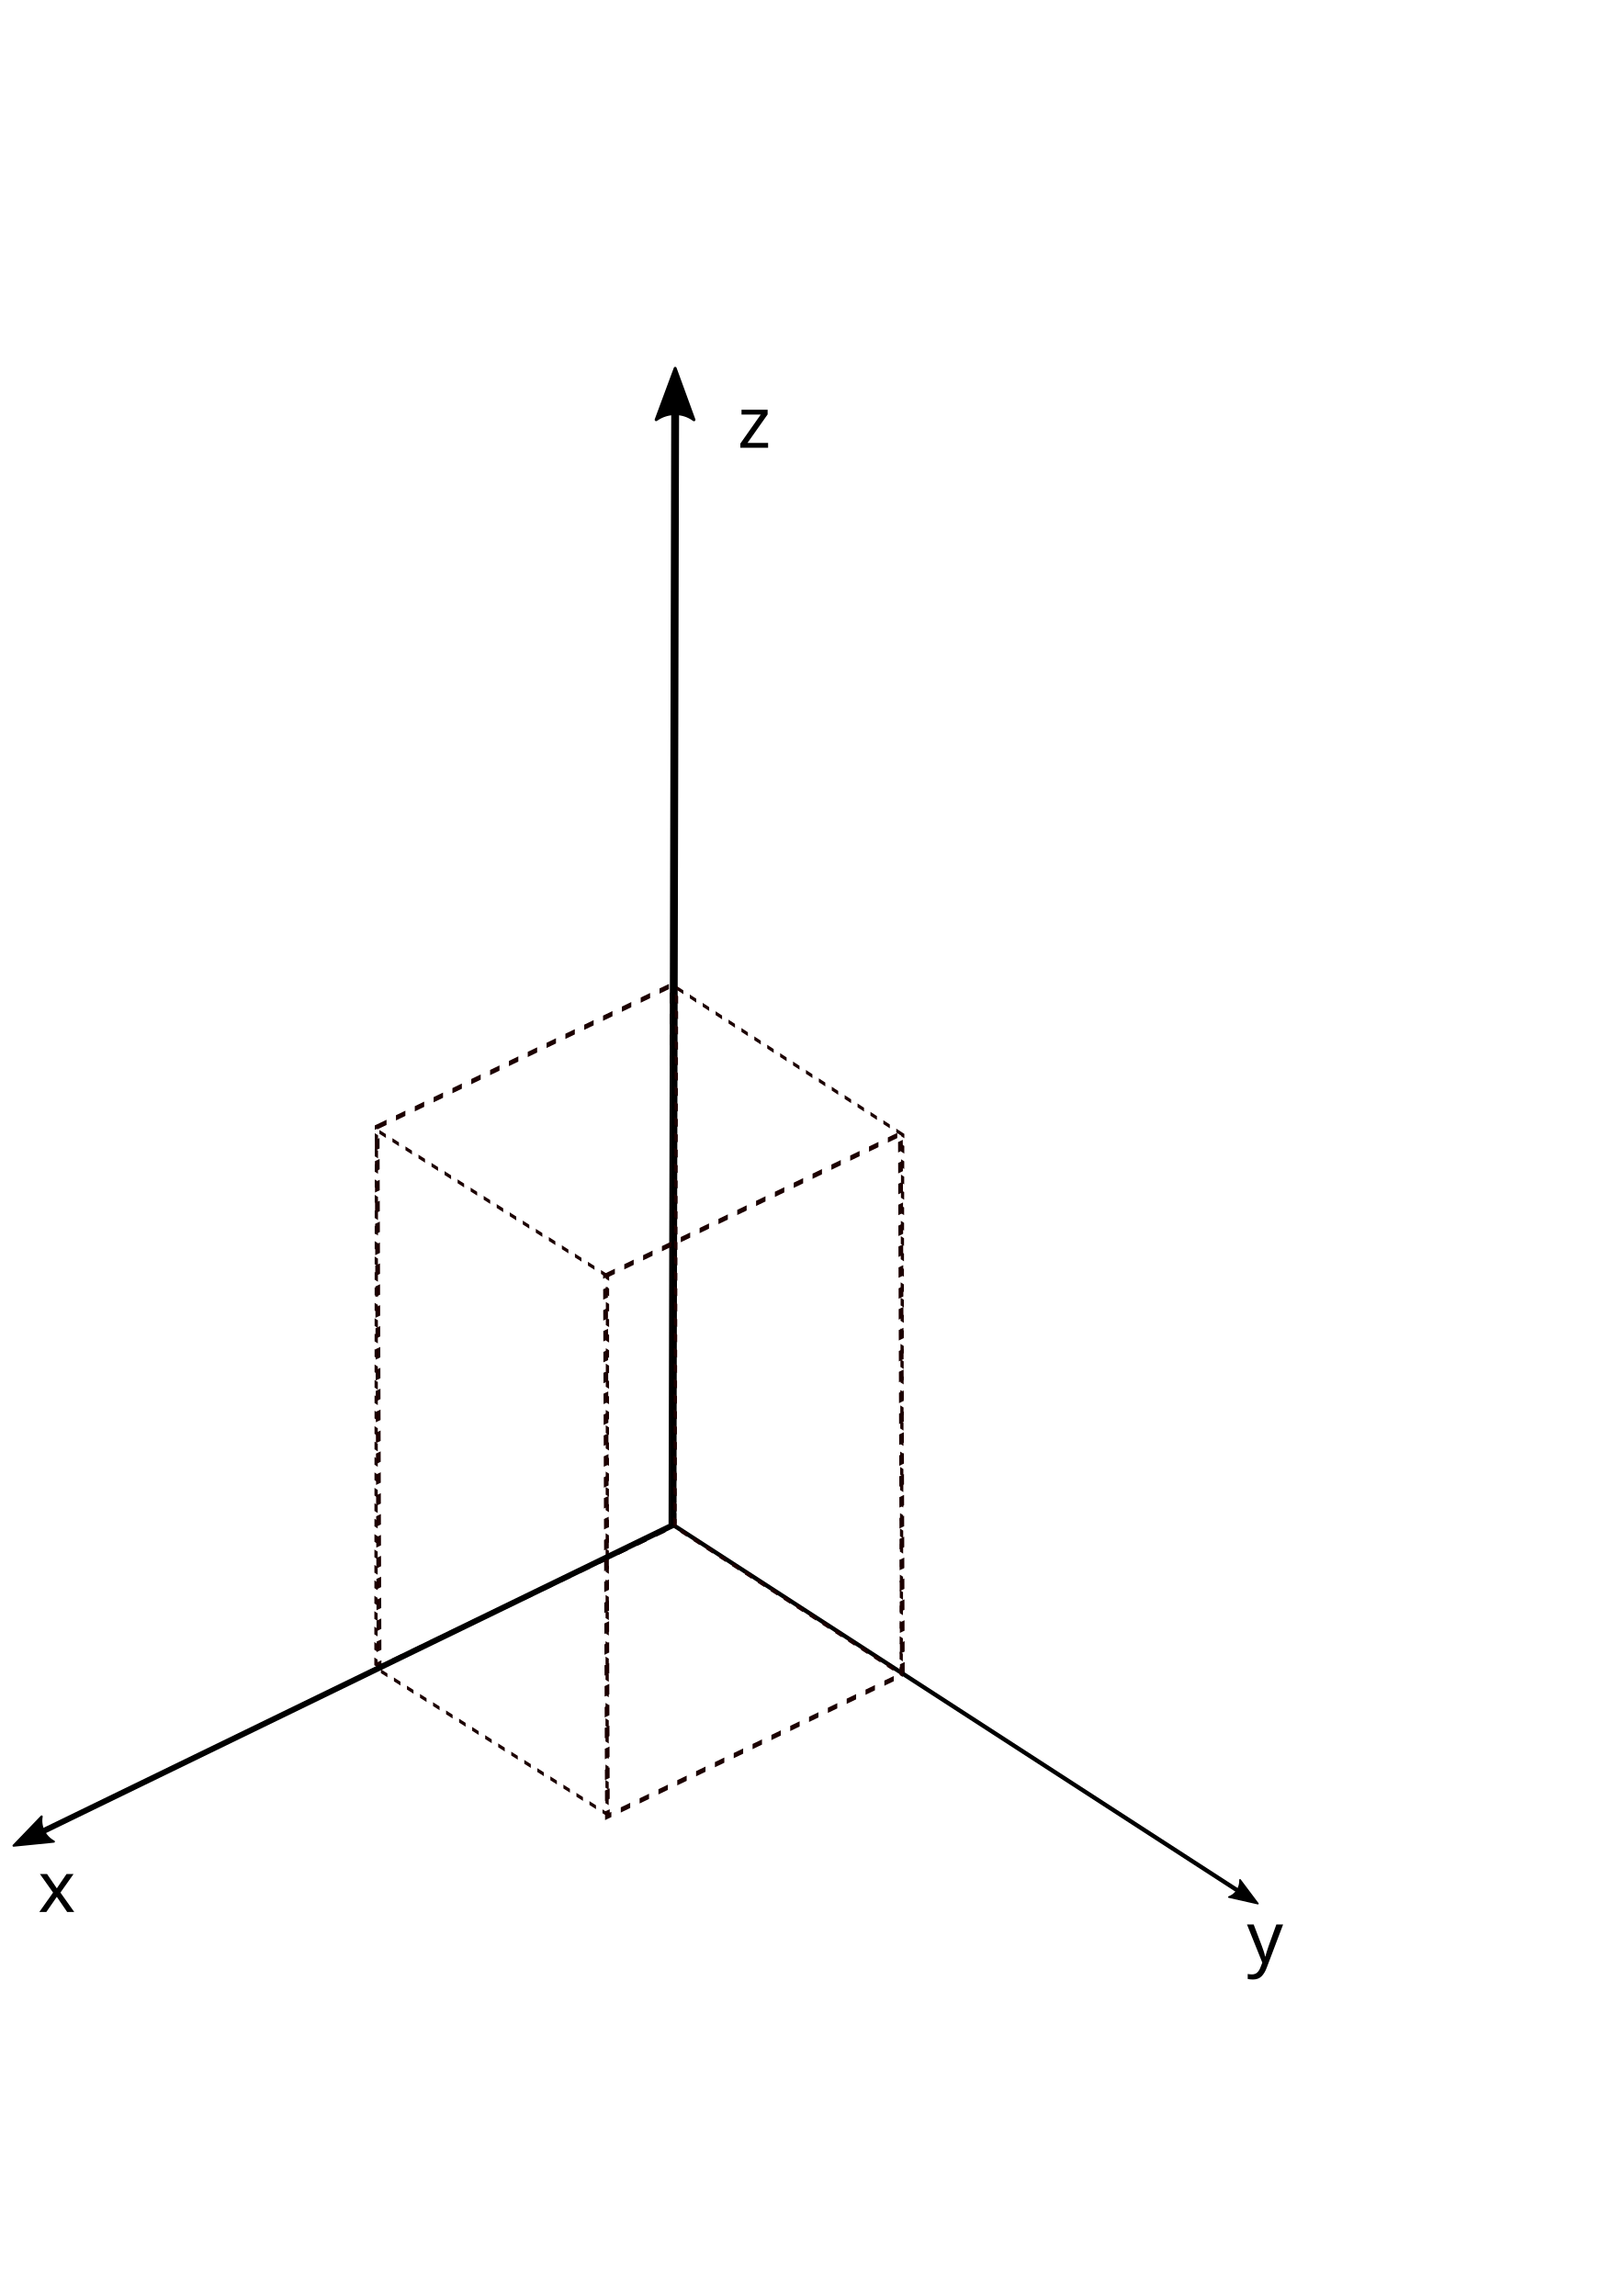
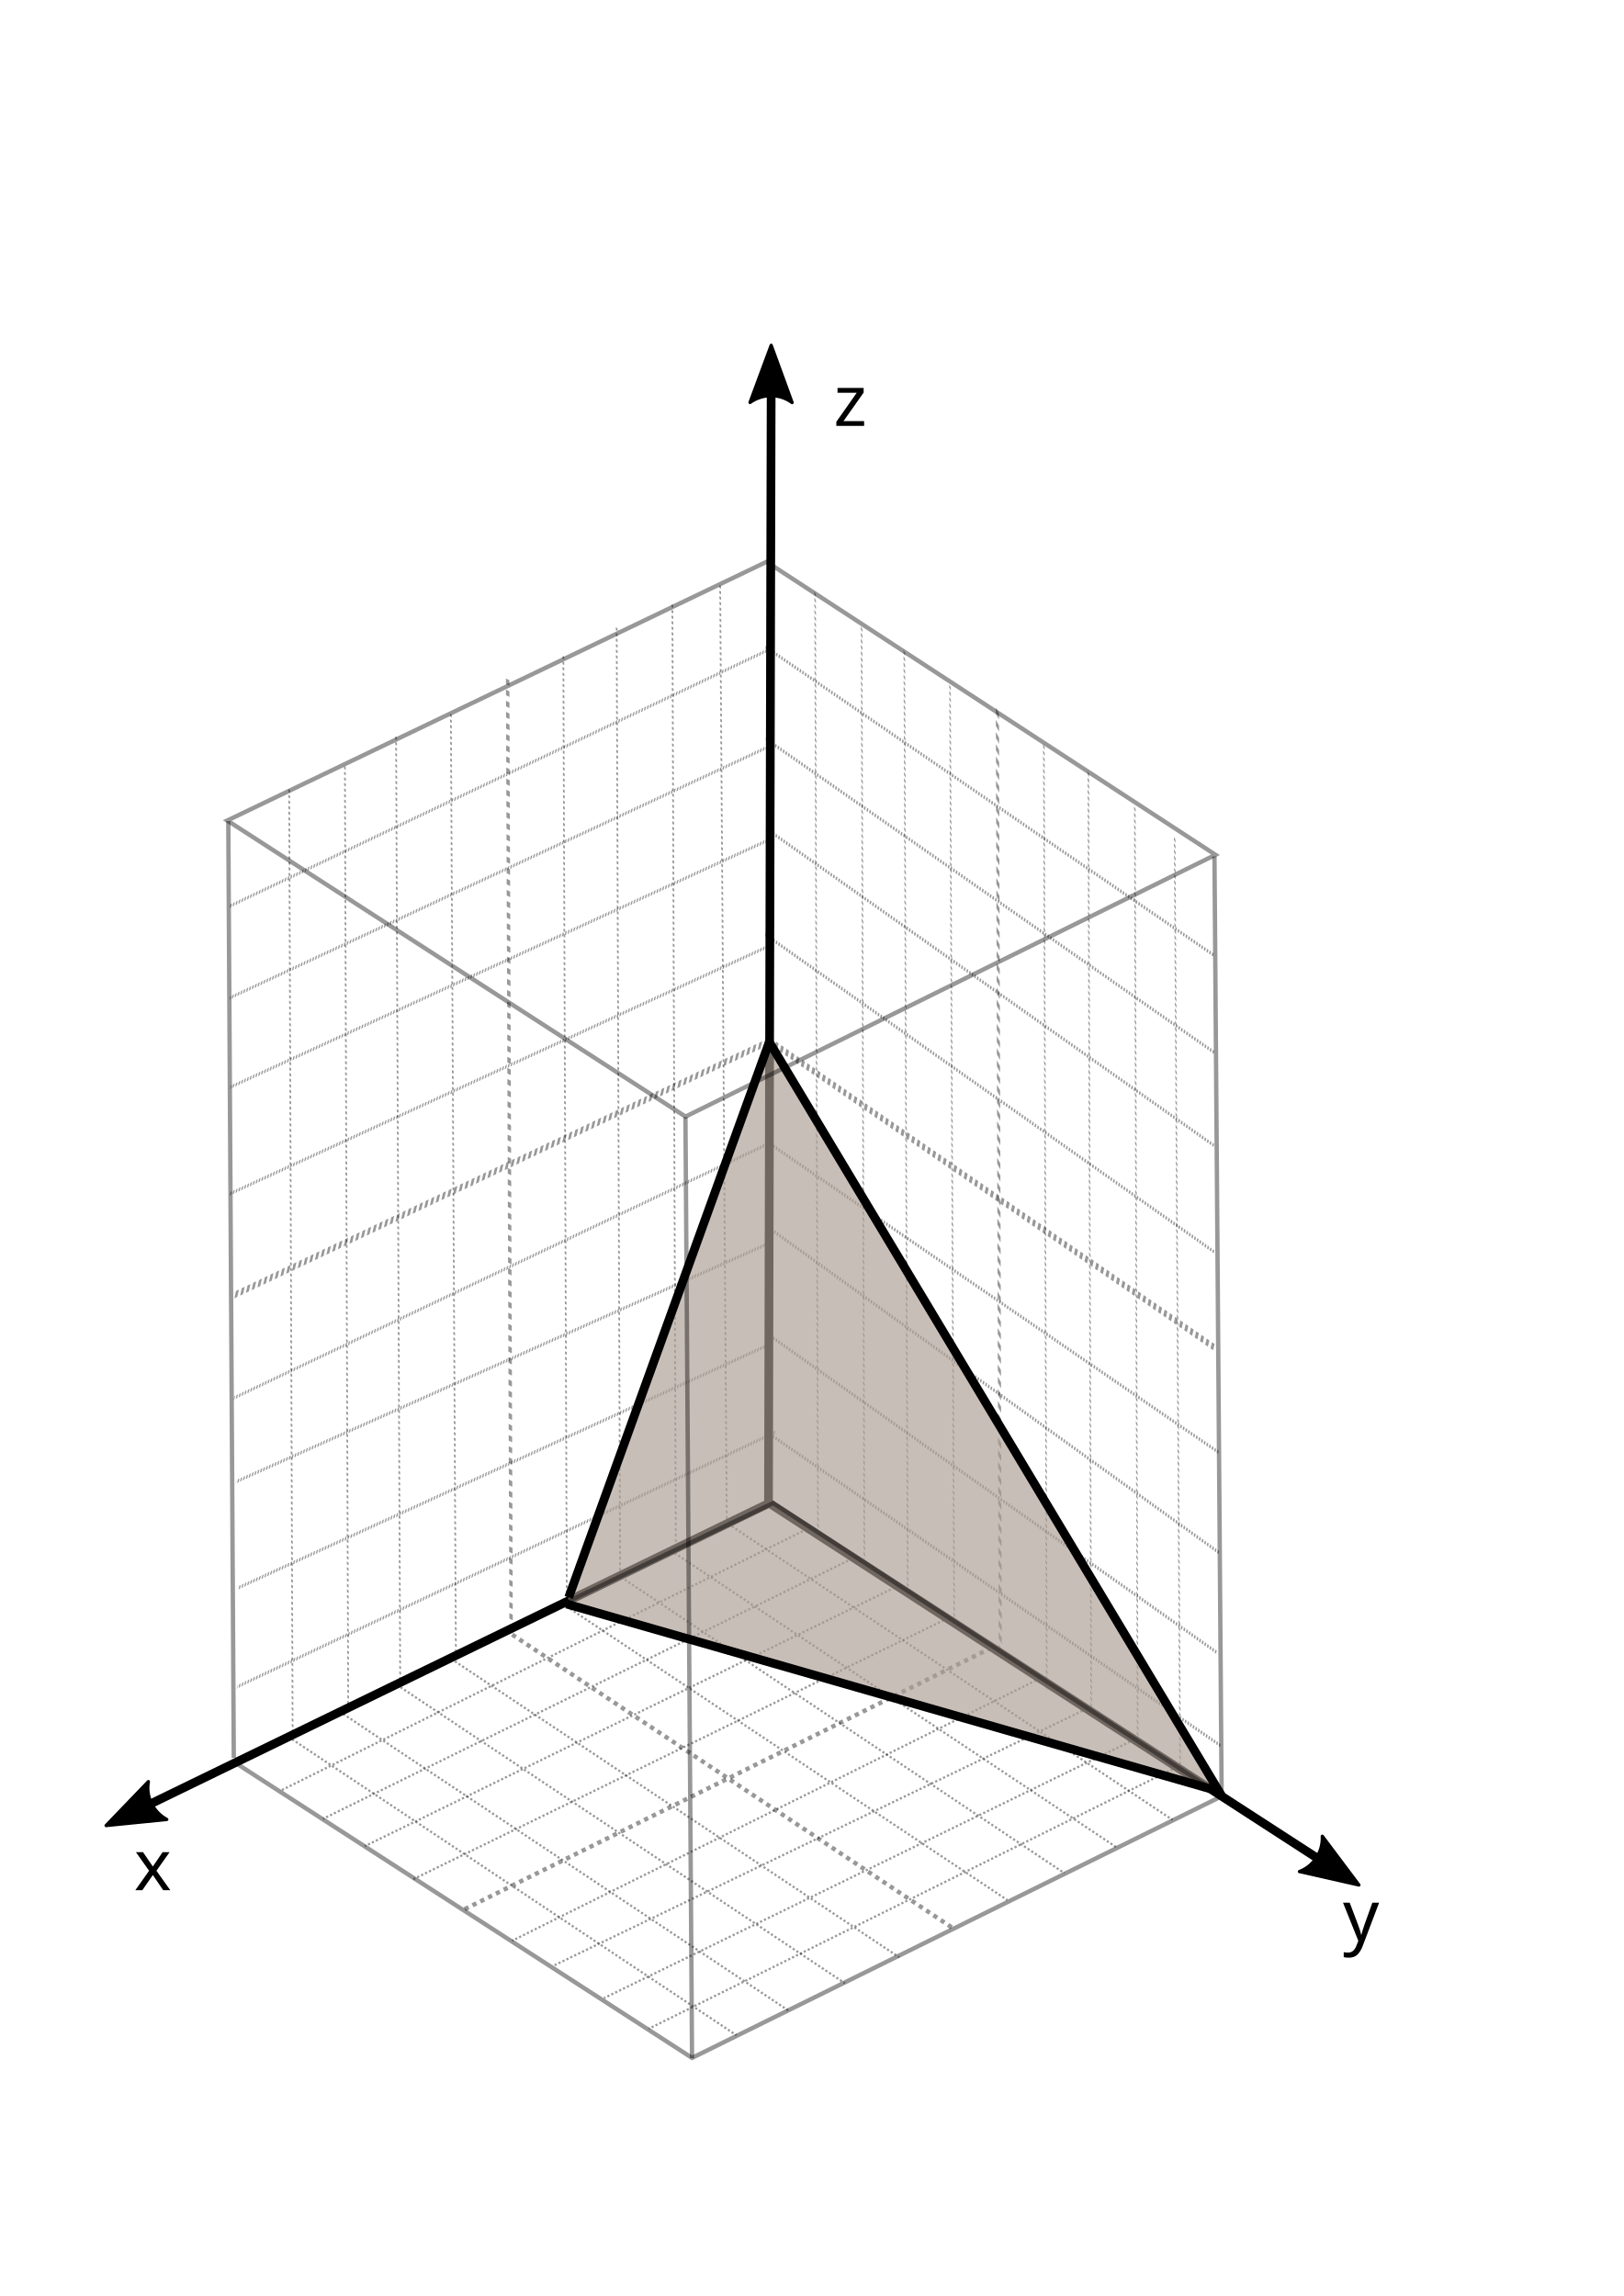
<svg xmlns="http://www.w3.org/2000/svg" width="210mm" height="297mm" viewBox="0 0 744.094 1052.362" id="svg2" version="1.1">
  <defs id="defs4">
    <marker style="overflow:visible" id="marker11970" refX="0" refY="0" orient="auto">
      <path transform="scale(-0.6,-0.6)" d="M 8.719,4.034 -2.207,0.016 8.719,-4.002 c -1.745,2.372 -1.735,5.617 -6e-7,8.035 z" style="fill:#000000;fill-opacity:1;fill-rule:evenodd;stroke:#000000;stroke-width:0.625;stroke-linejoin:round;stroke-opacity:1" id="path11972" />
    </marker>
    <marker style="overflow:visible" id="marker11786" refX="0" refY="0" orient="auto">
      <path transform="scale(-0.6,-0.6)" d="M 8.719,4.034 -2.207,0.016 8.719,-4.002 c -1.745,2.372 -1.735,5.617 -6e-7,8.035 z" style="fill:#000000;fill-opacity:1;fill-rule:evenodd;stroke:#000000;stroke-width:0.625;stroke-linejoin:round;stroke-opacity:1" id="path11788" />
    </marker>
    <marker style="overflow:visible;" id="marker11284" refX="0.0" refY="0.0" orient="auto">
      <path transform="scale(0.6) rotate(180) translate(0,0)" d="M 8.719,4.034 L -2.207,0.016 L 8.719,-4.002 C 6.973,-1.63 6.983,1.616 8.719,4.034 z " style="fill-rule:evenodd;stroke-width:0.625;stroke-linejoin:round;stroke:#000000;stroke-opacity:1;fill:#000000;fill-opacity:1" id="path11286" />
    </marker>
-     <marker orient="auto" refY="0.0" refX="0.0" id="Arrow2Mend" style="overflow:visible;">
-       <path id="path4295" style="fill-rule:evenodd;stroke-width:0.625;stroke-linejoin:round;stroke:#000000;stroke-opacity:1;fill:#000000;fill-opacity:1" d="M 8.719,4.034 L -2.207,0.016 L 8.719,-4.002 C 6.973,-1.63 6.983,1.616 8.719,4.034 z " transform="scale(0.6) rotate(180) translate(0,0)" />
-     </marker>
    <marker orient="auto" refY="0.0" refX="0.0" id="Arrow2Lend" style="overflow:visible;">
      <path id="path4289" style="fill-rule:evenodd;stroke-width:0.625;stroke-linejoin:round;stroke:#000000;stroke-opacity:1;fill:#000000;fill-opacity:1" d="M 8.719,4.034 L -2.207,0.016 L 8.719,-4.002 C 6.973,-1.63 6.983,1.616 8.719,4.034 z " transform="scale(1.1) rotate(180) translate(1,0)" />
    </marker>
    <marker orient="auto" refY="0.0" refX="0.0" id="Arrow1Lend" style="overflow:visible;">
      <path id="path4271" d="M 0.0,0.0 L 5.0,-5.0 L -12.5,0.0 L 5.0,5.0 L 0.0,0.0 z " style="fill-rule:evenodd;stroke:#000000;stroke-width:1pt;stroke-opacity:1;fill:#000000;fill-opacity:1" transform="scale(0.8) rotate(180) translate(12.5,0)" />
    </marker>
-     <marker orient="auto" refY="0" refX="0" id="Arrow2Mend-7" style="overflow:visible">
-       <path id="path4295-7" style="fill:#000000;fill-opacity:1;fill-rule:evenodd;stroke:#000000;stroke-width:0.625;stroke-linejoin:round;stroke-opacity:1" d="M 8.719,4.034 -2.207,0.016 8.719,-4.002 c -1.745,2.372 -1.735,5.617 -6e-7,8.035 z" transform="scale(-0.6,-0.6)" />
+     <marker style="overflow:visible" id="marker11970-3" refX="0" refY="0" orient="auto">
+       <path transform="scale(-0.6,-0.6)" d="M 8.719,4.034 -2.207,0.016 8.719,-4.002 c -1.745,2.372 -1.735,5.617 -6e-7,8.035 z" style="fill:#000000;fill-opacity:1;fill-rule:evenodd;stroke:#000000;stroke-width:0.625;stroke-linejoin:round;stroke-opacity:1" id="path11972-0" />
    </marker>
-     <marker orient="auto" refY="0" refX="0" id="Arrow2Mend-7-4" style="overflow:visible">
-       <path id="path4295-7-3" style="fill:#000000;fill-opacity:1;fill-rule:evenodd;stroke:#000000;stroke-width:0.625;stroke-linejoin:round;stroke-opacity:1" d="M 8.719,4.034 -2.207,0.016 8.719,-4.002 c -1.745,2.372 -1.735,5.617 -6e-7,8.035 z" transform="scale(-0.6,-0.6)" />
+     <marker style="overflow:visible" id="marker11786-2" refX="0" refY="0" orient="auto">
+       <path transform="scale(-0.6,-0.6)" d="M 8.719,4.034 -2.207,0.016 8.719,-4.002 c -1.745,2.372 -1.735,5.617 -6e-7,8.035 z" style="fill:#000000;fill-opacity:1;fill-rule:evenodd;stroke:#000000;stroke-width:0.625;stroke-linejoin:round;stroke-opacity:1" id="path11788-1" />
+     </marker>
+     <marker style="overflow:visible" id="marker11970-5" refX="0" refY="0" orient="auto">
+       <path transform="scale(-0.6,-0.6)" d="M 8.719,4.034 -2.207,0.016 8.719,-4.002 c -1.745,2.372 -1.735,5.617 -6e-7,8.035 z" style="fill:#000000;fill-opacity:1;fill-rule:evenodd;stroke:#000000;stroke-width:0.625;stroke-linejoin:round;stroke-opacity:1" id="path11972-8" />
    </marker>
  </defs>
-   <g id="layer1" style="display:none">
-     <rect style="fill:none;fill-opacity:1;stroke:#1c0000;stroke-width:1.767;stroke-linejoin:miter;stroke-miterlimit:4;stroke-dasharray:3.534, 3.534;stroke-dashoffset:0;stroke-opacity:1" id="rect4200" width="125.303" height="246.617" x="-329.815" y="408.631" transform="matrix(-0.8451886,-0.5344682,-8.6375881e-4,0.9999996,0,0)" />
-     <rect style="fill:none;fill-opacity:1;stroke:#1c0000;stroke-width:2.393;stroke-linejoin:miter;stroke-miterlimit:4;stroke-dasharray:4.787, 4.787;stroke-dashoffset:0;stroke-opacity:1" id="rect4200-4-8" width="149.991" height="247.75" x="189.406" y="598.629" transform="matrix(0.9011297,-0.4335497,0.00359388,0.9999935,0,0)" />
-     <path style="fill:none;fill-rule:evenodd;stroke:#000000;stroke-width:2.733;stroke-linecap:butt;stroke-linejoin:miter;stroke-miterlimit:3.9;stroke-dasharray:none;stroke-opacity:1;marker-end:url(#Arrow2Mend)" d="m 308.46,698.727 0.959,-399.315" id="path4262" />
-     <path style="fill:none;fill-rule:evenodd;stroke:#000000;stroke-width:1.953;stroke-linecap:butt;stroke-linejoin:miter;stroke-miterlimit:3.9;stroke-dasharray:none;stroke-opacity:1;marker-end:url(#Arrow2Mend-7)" d="M 307.45,698.284 574.275,871.133" id="path4262-6" />
-     <path style="fill:none;fill-rule:evenodd;stroke:#000000;stroke-width:2.366;stroke-linecap:butt;stroke-linejoin:miter;stroke-miterlimit:3.9;stroke-dasharray:none;stroke-opacity:1;marker-end:url(#Arrow2Mend-7-4)" d="M 308.742,698.753 41.839,828.502" id="path4262-6-0" />
-     <rect style="fill:none;fill-opacity:1;stroke:#1c0000;stroke-width:2.393;stroke-linejoin:miter;stroke-miterlimit:4;stroke-dasharray:4.787, 4.787;stroke-dashoffset:0;stroke-opacity:1" id="rect4200-4-8-3" width="149.991" height="247.75" x="305.05" y="717.04" transform="matrix(0.9011297,-0.4335497,0.00359388,0.9999935,0,0)" />
-     <rect style="fill:none;fill-opacity:1;stroke:#1c0000;stroke-width:1.763;stroke-linejoin:miter;stroke-miterlimit:4;stroke-dasharray:3.526, 3.526;stroke-dashoffset:0;stroke-opacity:1" id="rect4200-0" width="123.603" height="247.19" x="-494.211" y="250.839" transform="matrix(-0.8385276,-0.5448591,-0.00287129,0.9999959,0,0)" />
-     <text xml:space="preserve" style="font-style:normal;font-variant:normal;font-weight:normal;font-stretch:normal;line-height:0%;font-family:'Abyssinica SIL';-inkscape-font-specification:'Abyssinica SIL, Normal';text-align:start;letter-spacing:0px;word-spacing:0px;writing-mode:lr-tb;text-anchor:start;display:inline;fill:#000000;fill-opacity:1;stroke:none;stroke-width:1px;stroke-linecap:butt;stroke-linejoin:miter;stroke-opacity:1" x="30.286" y="854.934" id="text11225">
-       <tspan id="tspan11227" x="30.286" y="854.934" style="font-size:32.5px;line-height:1.25">x</tspan>
+   <g id="g11256" style="display:inline">
+     <path id="path11262" d="m 352.177,688.726 1.261,-525.155" style="fill:none;fill-rule:evenodd;stroke:#000000;stroke-width:4;stroke-linecap:butt;stroke-linejoin:miter;stroke-miterlimit:3.9;stroke-dasharray:none;stroke-opacity:1;marker-end:url(#marker11284)" />
+     <path id="path11264" d="M 351.45,688.284 618.275,861.133" style="fill:none;fill-rule:evenodd;stroke:#000000;stroke-width:4;stroke-linecap:butt;stroke-linejoin:miter;stroke-miterlimit:3.9;stroke-dasharray:none;stroke-opacity:1;marker-end:url(#marker11970)" />
+     <path id="path11266" d="M 352.679,688.882 53.376,834.381" style="fill:none;fill-rule:evenodd;stroke:#000000;stroke-width:4;stroke-linecap:butt;stroke-linejoin:miter;stroke-miterlimit:3.9;stroke-dasharray:none;stroke-opacity:1;marker-end:url(#marker11786)" />
+     <text id="text11272" y="866.362" x="61.429" style="font-style:normal;font-variant:normal;font-weight:normal;font-stretch:normal;line-height:0%;font-family:'Abyssinica SIL';-inkscape-font-specification:'Abyssinica SIL, Normal';text-align:start;letter-spacing:0px;word-spacing:0px;writing-mode:lr-tb;text-anchor:start;display:inline;fill:#000000;fill-opacity:1;stroke:none;stroke-width:1px;stroke-linecap:butt;stroke-linejoin:miter;stroke-opacity:1" xml:space="preserve">
+       <tspan y="866.362" x="61.429" id="tspan11274" style="font-size:32.5px;line-height:1.25">x</tspan>
    </text>
-     <text xml:space="preserve" style="font-style:normal;font-variant:normal;font-weight:normal;font-stretch:normal;line-height:0%;font-family:'Abyssinica SIL';-inkscape-font-specification:'Abyssinica SIL, Normal';text-align:start;letter-spacing:0px;word-spacing:0px;writing-mode:lr-tb;text-anchor:start;display:inline;fill:#000000;fill-opacity:1;stroke:none;stroke-width:1px;stroke-linecap:butt;stroke-linejoin:miter;stroke-opacity:1" x="571.429" y="899.505" id="text11229">
-       <tspan id="tspan11231" x="571.429" y="899.505" style="font-size:32.5px;line-height:1.25">y</tspan>
+     <text id="text11276" y="889.505" x="615.429" style="font-style:normal;font-variant:normal;font-weight:normal;font-stretch:normal;line-height:0%;font-family:'Abyssinica SIL';-inkscape-font-specification:'Abyssinica SIL, Normal';text-align:start;letter-spacing:0px;word-spacing:0px;writing-mode:lr-tb;text-anchor:start;display:inline;fill:#000000;fill-opacity:1;stroke:none;stroke-width:1px;stroke-linecap:butt;stroke-linejoin:miter;stroke-opacity:1" xml:space="preserve">
+       <tspan y="889.505" x="615.429" id="tspan11278" style="font-size:32.5px;line-height:1.25">y</tspan>
    </text>
-     <text xml:space="preserve" style="font-style:normal;font-variant:normal;font-weight:normal;font-stretch:normal;line-height:0%;font-family:'Abyssinica SIL';-inkscape-font-specification:'Abyssinica SIL, Normal';text-align:start;letter-spacing:0px;word-spacing:0px;writing-mode:lr-tb;text-anchor:start;display:inline;fill:#000000;fill-opacity:1;stroke:none;stroke-width:1px;stroke-linecap:butt;stroke-linejoin:miter;stroke-opacity:1" x="325.143" y="302.362" id="text11233">
-       <tspan id="tspan11235" x="325.143" y="302.362" style="font-size:32.5px;line-height:1.25">z</tspan>
+     <text id="text11280" y="195.219" x="382" style="font-style:normal;font-variant:normal;font-weight:normal;font-stretch:normal;line-height:0%;font-family:'Abyssinica SIL';-inkscape-font-specification:'Abyssinica SIL, Normal';text-align:start;letter-spacing:0px;word-spacing:0px;writing-mode:lr-tb;text-anchor:start;display:inline;fill:#000000;fill-opacity:1;stroke:none;stroke-width:1px;stroke-linecap:butt;stroke-linejoin:miter;stroke-opacity:1" xml:space="preserve">
+       <tspan y="195.219" x="382" id="tspan11282" style="font-size:32.5px;line-height:1.25">z</tspan>
    </text>
  </g>
-   <g id="g11256" style="display:inline">
-     <rect transform="matrix(-0.8451886,-0.5344682,-8.6375881e-4,0.9999996,0,0)" y="408.631" x="-329.815" height="246.617" width="125.303" id="rect11258" style="fill:none;fill-opacity:1;stroke:#1c0000;stroke-width:1.767;stroke-linejoin:miter;stroke-miterlimit:4;stroke-dasharray:3.534, 3.534;stroke-dashoffset:0;stroke-opacity:1" />
-     <rect transform="matrix(0.9011297,-0.4335497,0.00359388,0.9999935,0,0)" y="598.629" x="189.406" height="247.75" width="149.991" id="rect11260" style="fill:none;fill-opacity:1;stroke:#1c0000;stroke-width:2.393;stroke-linejoin:miter;stroke-miterlimit:4;stroke-dasharray:4.787, 4.787;stroke-dashoffset:0;stroke-opacity:1" />
-     <path id="path11262" d="m 308.177,698.726 1.261,-525.155" style="fill:none;fill-rule:evenodd;stroke:#000000;stroke-width:3.595;stroke-linecap:butt;stroke-linejoin:miter;stroke-miterlimit:3.9;stroke-dasharray:none;stroke-opacity:1;marker-end:url(#marker11284)" />
-     <path id="path11264" d="M 307.45,698.284 574.275,871.133" style="fill:none;fill-rule:evenodd;stroke:#000000;stroke-width:1.953;stroke-linecap:butt;stroke-linejoin:miter;stroke-miterlimit:3.9;stroke-dasharray:none;stroke-opacity:1;marker-end:url(#marker11970)" />
-     <path id="path11266" d="M 308.679,698.882 9.376,844.381" style="fill:none;fill-rule:evenodd;stroke:#000000;stroke-width:2.653;stroke-linecap:butt;stroke-linejoin:miter;stroke-miterlimit:3.9;stroke-dasharray:none;stroke-opacity:1;marker-end:url(#marker11786)" />
-     <rect transform="matrix(0.9011297,-0.4335497,0.00359388,0.9999935,0,0)" y="717.04" x="305.05" height="247.75" width="149.991" id="rect11268" style="fill:none;fill-opacity:1;stroke:#1c0000;stroke-width:2.393;stroke-linejoin:miter;stroke-miterlimit:4;stroke-dasharray:4.787, 4.787;stroke-dashoffset:0;stroke-opacity:1" />
-     <rect transform="matrix(-0.8385276,-0.5448591,-0.00287129,0.9999959,0,0)" y="250.839" x="-494.211" height="247.19" width="123.603" id="rect11270" style="fill:none;fill-opacity:1;stroke:#1c0000;stroke-width:1.763;stroke-linejoin:miter;stroke-miterlimit:4;stroke-dasharray:3.526, 3.526;stroke-dashoffset:0;stroke-opacity:1" />
-     <text id="text11272" y="876.362" x="17.429" style="font-style:normal;font-variant:normal;font-weight:normal;font-stretch:normal;line-height:0%;font-family:'Abyssinica SIL';-inkscape-font-specification:'Abyssinica SIL, Normal';text-align:start;letter-spacing:0px;word-spacing:0px;writing-mode:lr-tb;text-anchor:start;display:inline;fill:#000000;fill-opacity:1;stroke:none;stroke-width:1px;stroke-linecap:butt;stroke-linejoin:miter;stroke-opacity:1" xml:space="preserve">
-       <tspan y="876.362" x="17.429" id="tspan11274" style="font-size:32.5px;line-height:1.25">x</tspan>
-     </text>
-     <text id="text11276" y="899.505" x="571.429" style="font-style:normal;font-variant:normal;font-weight:normal;font-stretch:normal;line-height:0%;font-family:'Abyssinica SIL';-inkscape-font-specification:'Abyssinica SIL, Normal';text-align:start;letter-spacing:0px;word-spacing:0px;writing-mode:lr-tb;text-anchor:start;display:inline;fill:#000000;fill-opacity:1;stroke:none;stroke-width:1px;stroke-linecap:butt;stroke-linejoin:miter;stroke-opacity:1" xml:space="preserve">
-       <tspan y="899.505" x="571.429" id="tspan11278" style="font-size:32.5px;line-height:1.25">y</tspan>
-     </text>
-     <text id="text11280" y="205.219" x="338" style="font-style:normal;font-variant:normal;font-weight:normal;font-stretch:normal;line-height:0%;font-family:'Abyssinica SIL';-inkscape-font-specification:'Abyssinica SIL, Normal';text-align:start;letter-spacing:0px;word-spacing:0px;writing-mode:lr-tb;text-anchor:start;display:inline;fill:#000000;fill-opacity:1;stroke:none;stroke-width:1px;stroke-linecap:butt;stroke-linejoin:miter;stroke-opacity:1" xml:space="preserve">
-       <tspan y="205.219" x="338" id="tspan11282" style="font-size:32.5px;line-height:1.25">z</tspan>
-     </text>
-   </g>
-   <g id="layer2" style="display:none">
-     <path style="display:inline;fill:#0000ff;fill-opacity:0.382;fill-rule:evenodd;stroke:#000000;stroke-width:1.007px;stroke-linecap:butt;stroke-linejoin:miter;stroke-opacity:1" d="m 277.162,829.875 2.041,-244.277 135.752,-67.911 v 247.318 z" id="path11207-9" />
-   </g>
-   <g id="layer3" style="display:none">
-     <path style="fill:#0000ff;fill-opacity:0.382;fill-rule:evenodd;stroke:#000000;stroke-width:1px;stroke-linecap:butt;stroke-linejoin:miter;stroke-opacity:1" d="M 225.264,797.804 227.284,554.357 361.635,486.677 V 733.154 Z" id="path11207" />
+   <g id="layer1" style="display:inline">
+     <g style="display:inline" id="g12773">
+       <g style="stroke:#000000;stroke-width:1;stroke-miterlimit:4;stroke-dasharray:1, 1;stroke-dashoffset:0;stroke-opacity:0.405" id="g12762">
+         <path style="fill:none;fill-rule:evenodd;stroke:#000000;stroke-width:1;stroke-linecap:butt;stroke-linejoin:miter;stroke-miterlimit:4;stroke-dasharray:1, 1;stroke-dashoffset:0;stroke-opacity:0.405" d="M 332.066,697.362 537.327,834.123" id="path12385" />
+         <path style="display:inline;fill:none;fill-rule:evenodd;stroke:#000000;stroke-width:1;stroke-linecap:butt;stroke-linejoin:miter;stroke-miterlimit:4;stroke-dasharray:1, 1;stroke-dashoffset:0;stroke-opacity:0.405" d="M 307.492,710.736 511.502,846.603" id="path12385-8" />
+         <path style="display:inline;fill:none;fill-rule:evenodd;stroke:#000000;stroke-width:1;stroke-linecap:butt;stroke-linejoin:miter;stroke-miterlimit:4;stroke-dasharray:1, 1;stroke-dashoffset:0;stroke-opacity:0.405" d="M 283.031,721.788 487.756,858.548" id="path12385-3" />
+         <path style="display:inline;fill:none;fill-rule:evenodd;stroke:#000000;stroke-width:1;stroke-linecap:butt;stroke-linejoin:miter;stroke-miterlimit:4;stroke-dasharray:1, 1;stroke-dashoffset:0;stroke-opacity:0.405" d="M 256.314,734.09 461.574,870.85" id="path12385-8-2" />
+         <path style="display:inline;fill:none;fill-rule:evenodd;stroke:#000000;stroke-width:2;stroke-linecap:butt;stroke-linejoin:miter;stroke-miterlimit:4;stroke-dasharray:2,2;stroke-dashoffset:0;stroke-opacity:0.405" d="M 231.39,746.98 436.651,883.741" id="path12385-7" />
+         <path style="display:inline;fill:none;fill-rule:evenodd;stroke:#000000;stroke-width:1;stroke-linecap:butt;stroke-linejoin:miter;stroke-miterlimit:4;stroke-dasharray:1, 1;stroke-dashoffset:0;stroke-opacity:0.405" d="M 206.816,760.354 412.077,897.114" id="path12385-8-21" />
+         <path style="display:inline;fill:none;fill-rule:evenodd;stroke:#000000;stroke-width:1;stroke-linecap:butt;stroke-linejoin:miter;stroke-miterlimit:4;stroke-dasharray:1, 1;stroke-dashoffset:0;stroke-opacity:0.405" d="M 181.893,772.234 387.154,908.995" id="path12385-1" />
+         <path style="display:inline;fill:none;fill-rule:evenodd;stroke:#000000;stroke-width:1;stroke-linecap:butt;stroke-linejoin:miter;stroke-miterlimit:4;stroke-dasharray:1, 1;stroke-dashoffset:0;stroke-opacity:0.405" d="M 157.319,785.608 361.508,921.654" id="path12385-8-9" />
+         <path style="display:inline;fill:none;fill-rule:evenodd;stroke:#000000;stroke-width:1;stroke-linecap:butt;stroke-linejoin:miter;stroke-miterlimit:4;stroke-dasharray:1, 1;stroke-dashoffset:0;stroke-opacity:0.405" d="M 132.23,796.094 337.491,932.854" id="path12385-3-8" />
+       </g>
+       <g style="stroke:#000000;stroke-width:1.135;stroke-miterlimit:4;stroke-dasharray:1.135, 1.135;stroke-dashoffset:0;stroke-opacity:0.405" transform="matrix(0.8792309,0.01132527,-0.00956905,0.8830657,71.60888,77.855)" id="g12553">
+         <path style="display:inline;fill:none;fill-rule:evenodd;stroke:#000000;stroke-width:1.135;stroke-linecap:butt;stroke-linejoin:miter;stroke-miterlimit:4;stroke-dasharray:1.135, 1.135;stroke-dashoffset:0;stroke-opacity:0.405" d="M 348.588,700.113 73.885,840.351" id="path12385-0" />
+         <path style="display:inline;fill:none;fill-rule:evenodd;stroke:#000000;stroke-width:1.135;stroke-linecap:butt;stroke-linejoin:miter;stroke-miterlimit:4;stroke-dasharray:1.135, 1.135;stroke-dashoffset:0;stroke-opacity:0.405" d="M 372.369,715.137 96.269,854.632" id="path12385-8-1" />
+         <path style="display:inline;fill:none;fill-rule:evenodd;stroke:#000000;stroke-width:1.135;stroke-linecap:butt;stroke-linejoin:miter;stroke-miterlimit:4;stroke-dasharray:1.135, 1.135;stroke-dashoffset:0;stroke-opacity:0.405" d="M 394.775,729.823 118.18,868.531" id="path12385-3-6" />
+         <path style="display:inline;fill:none;fill-rule:evenodd;stroke:#000000;stroke-width:1.135;stroke-linecap:butt;stroke-linejoin:miter;stroke-miterlimit:4;stroke-dasharray:1.135, 1.135;stroke-dashoffset:0;stroke-opacity:0.405" d="M 420.586,746.411 143.433,885.467" id="path12385-8-2-1" />
+         <path style="display:inline;fill:none;fill-rule:evenodd;stroke:#000000;stroke-width:2.27;stroke-linecap:butt;stroke-linejoin:miter;stroke-miterlimit:4;stroke-dasharray:2.27,2.27;stroke-dashoffset:0;stroke-opacity:0.405" d="M 443.591,761.398 170.098,900.812" id="path12385-7-9" />
+         <path style="display:inline;fill:none;fill-rule:evenodd;stroke:#000000;stroke-width:1.135;stroke-linecap:butt;stroke-linejoin:miter;stroke-miterlimit:4;stroke-dasharray:1.135, 1.135;stroke-dashoffset:0;stroke-opacity:0.405" d="M 471.023,775.971 195.512,916.623" id="path12385-8-21-4" />
+         <path style="display:inline;fill:none;fill-rule:evenodd;stroke:#000000;stroke-width:1.135;stroke-linecap:butt;stroke-linejoin:miter;stroke-miterlimit:4;stroke-dasharray:1.135, 1.135;stroke-dashoffset:0;stroke-opacity:0.405" d="M 495.415,791.53 217.03,929.388" id="path12385-1-9" />
+         <path style="display:inline;fill:none;fill-rule:evenodd;stroke:#000000;stroke-width:1.135;stroke-linecap:butt;stroke-linejoin:miter;stroke-miterlimit:4;stroke-dasharray:1.135, 1.135;stroke-dashoffset:0;stroke-opacity:0.405" d="M 518.401,808.181 243.689,945.797" id="path12385-8-9-9" />
+         <path style="display:inline;fill:none;fill-rule:evenodd;stroke:#000000;stroke-width:1.135;stroke-linecap:butt;stroke-linejoin:miter;stroke-miterlimit:4;stroke-dasharray:1.135, 1.135;stroke-dashoffset:0;stroke-opacity:0.405" d="M 542.756,821.127 267.241,961.375" id="path12385-3-8-6" />
+       </g>
+       <g transform="matrix(0.4496347,-1.253584,0.9132966,1.185601,-662.8134,-24.16167)" id="g12553-1-1" style="display:inline;stroke:#000000;stroke-width:0.772;stroke-miterlimit:4;stroke-dasharray:0.772, 0.772;stroke-dashoffset:0;stroke-opacity:0.405">
+         <path style="display:inline;fill:none;fill-rule:evenodd;stroke:#000000;stroke-width:0.772;stroke-linecap:butt;stroke-linejoin:miter;stroke-miterlimit:4;stroke-dasharray:0.772, 0.772;stroke-dashoffset:0;stroke-opacity:0.405" d="M 351.811,697.645 115.86,815.546" id="path12385-0-9-8" />
+         <path style="display:inline;fill:none;fill-rule:evenodd;stroke:#000000;stroke-width:0.772;stroke-linecap:butt;stroke-linejoin:miter;stroke-miterlimit:4;stroke-dasharray:0.772, 0.772;stroke-dashoffset:0;stroke-opacity:0.405" d="M 375.605,713.882 141.1,831.004" id="path12385-8-1-3-4" />
+         <path style="display:inline;fill:none;fill-rule:evenodd;stroke:#000000;stroke-width:0.772;stroke-linecap:butt;stroke-linejoin:miter;stroke-miterlimit:4;stroke-dasharray:0.772, 0.772;stroke-dashoffset:0;stroke-opacity:0.405" d="M 399.627,727.738 164.238,845.696" id="path12385-3-6-7-7" />
+         <path style="display:inline;fill:none;fill-rule:evenodd;stroke:#000000;stroke-width:0.772;stroke-linecap:butt;stroke-linejoin:miter;stroke-miterlimit:4;stroke-dasharray:0.772, 0.772;stroke-dashoffset:0;stroke-opacity:0.405" d="M 422.993,743.723 189.88,861.009" id="path12385-8-2-1-1-6" />
+         <path style="display:inline;fill:none;fill-rule:evenodd;stroke:#000000;stroke-width:1.544;stroke-linecap:butt;stroke-linejoin:miter;stroke-miterlimit:4;stroke-dasharray:1.544,1.544;stroke-dashoffset:0;stroke-opacity:0.405" d="M 450.063,758.889 214.112,876.79" id="path12385-7-9-2-8" />
+         <path style="display:inline;fill:none;fill-rule:evenodd;stroke:#000000;stroke-width:0.772;stroke-linecap:butt;stroke-linejoin:miter;stroke-miterlimit:4;stroke-dasharray:0.772, 0.772;stroke-dashoffset:0;stroke-opacity:0.405" d="M 473.857,775.126 237.906,893.027" id="path12385-8-21-4-3-9" />
+         <path style="display:inline;fill:none;fill-rule:evenodd;stroke:#000000;stroke-width:0.772;stroke-linecap:butt;stroke-linejoin:miter;stroke-miterlimit:4;stroke-dasharray:0.772, 0.772;stroke-dashoffset:0;stroke-opacity:0.405" d="M 498.24,789.876 262.289,907.777" id="path12385-1-9-5-6" />
+         <path style="display:inline;fill:none;fill-rule:evenodd;stroke:#000000;stroke-width:0.772;stroke-linecap:butt;stroke-linejoin:miter;stroke-miterlimit:4;stroke-dasharray:0.772, 0.772;stroke-dashoffset:0;stroke-opacity:0.405" d="M 522.034,806.112 287.315,923.398" id="path12385-8-9-9-7-3" />
+         <path style="display:inline;fill:none;fill-rule:evenodd;stroke:#000000;stroke-width:0.772;stroke-linecap:butt;stroke-linejoin:miter;stroke-miterlimit:4;stroke-dasharray:0.772, 0.772;stroke-dashoffset:0;stroke-opacity:0.405" d="M 542.292,820.112 310.849,937.358" id="path12385-3-8-6-0-9" />
+       </g>
+       <g transform="matrix(0.5014149,0.5964923,-0.7725637,2.003484,717.3577,-1312.329)" id="g12553-4" style="display:inline;stroke:#000000;stroke-width:0.826;stroke-miterlimit:4;stroke-dasharray:0.826, 0.826;stroke-dashoffset:0;stroke-opacity:0.405">
+         <path style="display:inline;fill:none;fill-rule:evenodd;stroke:#000000;stroke-width:0.826;stroke-linecap:butt;stroke-linejoin:miter;stroke-miterlimit:4;stroke-dasharray:0.826, 0.826;stroke-dashoffset:0;stroke-opacity:0.405" d="M 348.588,700.113 73.885,840.351" id="path12385-0-8" />
+         <path style="display:inline;fill:none;fill-rule:evenodd;stroke:#000000;stroke-width:0.826;stroke-linecap:butt;stroke-linejoin:miter;stroke-miterlimit:4;stroke-dasharray:0.826, 0.826;stroke-dashoffset:0;stroke-opacity:0.405" d="M 372.369,715.137 96.269,854.632" id="path12385-8-1-8" />
+         <path style="display:inline;fill:none;fill-rule:evenodd;stroke:#000000;stroke-width:0.826;stroke-linecap:butt;stroke-linejoin:miter;stroke-miterlimit:4;stroke-dasharray:0.826, 0.826;stroke-dashoffset:0;stroke-opacity:0.405" d="M 394.775,729.823 118.18,868.531" id="path12385-3-6-3" />
+         <path style="display:inline;fill:none;fill-rule:evenodd;stroke:#000000;stroke-width:0.826;stroke-linecap:butt;stroke-linejoin:miter;stroke-miterlimit:4;stroke-dasharray:0.826, 0.826;stroke-dashoffset:0;stroke-opacity:0.405" d="M 420.586,746.411 143.433,885.467" id="path12385-8-2-1-5" />
+         <path style="display:inline;fill:none;fill-rule:evenodd;stroke:#000000;stroke-width:1.652;stroke-linecap:butt;stroke-linejoin:miter;stroke-miterlimit:4;stroke-dasharray:1.652,1.652;stroke-dashoffset:0;stroke-opacity:0.405" d="M 443.591,761.398 170.098,900.812" id="path12385-7-9-2" />
+         <path style="display:inline;fill:none;fill-rule:evenodd;stroke:#000000;stroke-width:0.826;stroke-linecap:butt;stroke-linejoin:miter;stroke-miterlimit:4;stroke-dasharray:0.826, 0.826;stroke-dashoffset:0;stroke-opacity:0.405" d="M 471.023,775.971 195.512,916.623" id="path12385-8-21-4-4" />
+         <path style="display:inline;fill:none;fill-rule:evenodd;stroke:#000000;stroke-width:0.826;stroke-linecap:butt;stroke-linejoin:miter;stroke-miterlimit:4;stroke-dasharray:0.826, 0.826;stroke-dashoffset:0;stroke-opacity:0.405" d="M 495.415,791.53 217.03,929.388" id="path12385-1-9-7" />
+         <path style="display:inline;fill:none;fill-rule:evenodd;stroke:#000000;stroke-width:0.826;stroke-linecap:butt;stroke-linejoin:miter;stroke-miterlimit:4;stroke-dasharray:0.826, 0.826;stroke-dashoffset:0;stroke-opacity:0.405" d="M 518.401,808.181 243.689,945.797" id="path12385-8-9-9-4" />
+         <path style="display:inline;fill:none;fill-rule:evenodd;stroke:#000000;stroke-width:0.826;stroke-linecap:butt;stroke-linejoin:miter;stroke-miterlimit:4;stroke-dasharray:0.826, 0.826;stroke-dashoffset:0;stroke-opacity:0.405" d="M 542.756,821.127 267.241,961.375" id="path12385-3-8-6-7" />
+       </g>
+       <g transform="matrix(0.3751359,-0.7735764,0.7619751,2.122129,-290.0158,-936.6296)" id="g12553-1-1-3" style="display:inline;stroke:#000000;stroke-width:0.85;stroke-miterlimit:4;stroke-dasharray:0.85, 0.85;stroke-dashoffset:0;stroke-opacity:0.405">
+         <path style="display:inline;fill:none;fill-rule:evenodd;stroke:#000000;stroke-width:0.85;stroke-linecap:butt;stroke-linejoin:miter;stroke-miterlimit:4;stroke-dasharray:0.85, 0.85;stroke-dashoffset:0;stroke-opacity:0.405" d="M 351.811,697.645 115.86,815.546" id="path12385-0-9-8-2" />
+         <path style="display:inline;fill:none;fill-rule:evenodd;stroke:#000000;stroke-width:0.85;stroke-linecap:butt;stroke-linejoin:miter;stroke-miterlimit:4;stroke-dasharray:0.85, 0.85;stroke-dashoffset:0;stroke-opacity:0.405" d="M 375.605,713.882 141.1,831.004" id="path12385-8-1-3-4-3" />
+         <path style="display:inline;fill:none;fill-rule:evenodd;stroke:#000000;stroke-width:0.85;stroke-linecap:butt;stroke-linejoin:miter;stroke-miterlimit:4;stroke-dasharray:0.85, 0.85;stroke-dashoffset:0;stroke-opacity:0.405" d="M 399.627,727.738 164.238,845.696" id="path12385-3-6-7-7-8" />
+         <path style="display:inline;fill:none;fill-rule:evenodd;stroke:#000000;stroke-width:0.85;stroke-linecap:butt;stroke-linejoin:miter;stroke-miterlimit:4;stroke-dasharray:0.85, 0.85;stroke-dashoffset:0;stroke-opacity:0.405" d="M 422.993,743.723 189.88,861.009" id="path12385-8-2-1-1-6-0" />
+         <path style="display:inline;fill:none;fill-rule:evenodd;stroke:#000000;stroke-width:1.699;stroke-linecap:butt;stroke-linejoin:miter;stroke-miterlimit:4;stroke-dasharray:1.699,1.699;stroke-dashoffset:0;stroke-opacity:0.405" d="M 450.063,758.889 214.112,876.79" id="path12385-7-9-2-8-5" />
+         <path style="display:inline;fill:none;fill-rule:evenodd;stroke:#000000;stroke-width:0.85;stroke-linecap:butt;stroke-linejoin:miter;stroke-miterlimit:4;stroke-dasharray:0.85, 0.85;stroke-dashoffset:0;stroke-opacity:0.405" d="M 473.857,775.126 237.906,893.027" id="path12385-8-21-4-3-9-2" />
+         <path style="display:inline;fill:none;fill-rule:evenodd;stroke:#000000;stroke-width:0.85;stroke-linecap:butt;stroke-linejoin:miter;stroke-miterlimit:4;stroke-dasharray:0.85, 0.85;stroke-dashoffset:0;stroke-opacity:0.405" d="M 498.24,789.876 262.289,907.777" id="path12385-1-9-5-6-5" />
+         <path style="display:inline;fill:none;fill-rule:evenodd;stroke:#000000;stroke-width:0.85;stroke-linecap:butt;stroke-linejoin:miter;stroke-miterlimit:4;stroke-dasharray:0.85, 0.85;stroke-dashoffset:0;stroke-opacity:0.405" d="M 522.034,806.112 287.315,923.398" id="path12385-8-9-9-7-3-1" />
+         <path style="display:inline;fill:none;fill-rule:evenodd;stroke:#000000;stroke-width:0.85;stroke-linecap:butt;stroke-linejoin:miter;stroke-miterlimit:4;stroke-dasharray:0.85, 0.85;stroke-dashoffset:0;stroke-opacity:0.405" d="M 542.292,820.112 310.849,937.358" id="path12385-3-8-6-0-9-5" />
+       </g>
+       <g transform="matrix(0.4183211,1.122951,-0.6445356,1.192741,861.4634,-788.8476)" id="g12553-4-1" style="display:inline;stroke:#000000;stroke-width:0.904;stroke-miterlimit:4;stroke-dasharray:0.904, 0.904;stroke-dashoffset:0;stroke-opacity:0.405">
+         <path style="display:inline;fill:none;fill-rule:evenodd;stroke:#000000;stroke-width:0.904;stroke-linecap:butt;stroke-linejoin:miter;stroke-miterlimit:4;stroke-dasharray:0.904, 0.904;stroke-dashoffset:0;stroke-opacity:0.405" d="M 348.588,700.113 73.885,840.351" id="path12385-0-8-1" />
+         <path style="display:inline;fill:none;fill-rule:evenodd;stroke:#000000;stroke-width:0.904;stroke-linecap:butt;stroke-linejoin:miter;stroke-miterlimit:4;stroke-dasharray:0.904, 0.904;stroke-dashoffset:0;stroke-opacity:0.405" d="M 372.369,715.137 96.269,854.632" id="path12385-8-1-8-5" />
+         <path style="display:inline;fill:none;fill-rule:evenodd;stroke:#000000;stroke-width:0.904;stroke-linecap:butt;stroke-linejoin:miter;stroke-miterlimit:4;stroke-dasharray:0.904, 0.904;stroke-dashoffset:0;stroke-opacity:0.405" d="M 394.775,729.823 118.18,868.531" id="path12385-3-6-3-8" />
+         <path style="display:inline;fill:none;fill-rule:evenodd;stroke:#000000;stroke-width:0.904;stroke-linecap:butt;stroke-linejoin:miter;stroke-miterlimit:4;stroke-dasharray:0.904, 0.904;stroke-dashoffset:0;stroke-opacity:0.405" d="M 420.586,746.411 143.433,885.467" id="path12385-8-2-1-5-9" />
+         <path style="display:inline;fill:none;fill-rule:evenodd;stroke:#000000;stroke-width:1.809;stroke-linecap:butt;stroke-linejoin:miter;stroke-miterlimit:4;stroke-dasharray:1.809,1.809;stroke-dashoffset:0;stroke-opacity:0.405" d="M 443.591,761.398 170.098,900.812" id="path12385-7-9-2-3" />
+         <path style="display:inline;fill:none;fill-rule:evenodd;stroke:#000000;stroke-width:0.904;stroke-linecap:butt;stroke-linejoin:miter;stroke-miterlimit:4;stroke-dasharray:0.904, 0.904;stroke-dashoffset:0;stroke-opacity:0.405" d="M 471.023,775.971 195.512,916.623" id="path12385-8-21-4-4-3" />
+         <path style="display:inline;fill:none;fill-rule:evenodd;stroke:#000000;stroke-width:0.904;stroke-linecap:butt;stroke-linejoin:miter;stroke-miterlimit:4;stroke-dasharray:0.904, 0.904;stroke-dashoffset:0;stroke-opacity:0.405" d="M 495.415,791.53 217.03,929.388" id="path12385-1-9-7-6" />
+         <path style="display:inline;fill:none;fill-rule:evenodd;stroke:#000000;stroke-width:0.904;stroke-linecap:butt;stroke-linejoin:miter;stroke-miterlimit:4;stroke-dasharray:0.904, 0.904;stroke-dashoffset:0;stroke-opacity:0.405" d="M 518.401,808.181 243.689,945.797" id="path12385-8-9-9-4-7" />
+         <path style="display:inline;fill:none;fill-rule:evenodd;stroke:#000000;stroke-width:0.904;stroke-linecap:butt;stroke-linejoin:miter;stroke-miterlimit:4;stroke-dasharray:0.904, 0.904;stroke-dashoffset:0;stroke-opacity:0.405" d="M 542.756,821.127 267.241,961.375" id="path12385-3-8-6-7-8" />
+       </g>
+     </g>
  </g>
  <g id="layer4" style="display:none">
-     <path style="fill:#0000ff;fill-opacity:0.382;fill-rule:evenodd;stroke:#000000;stroke-width:1px;stroke-linecap:butt;stroke-linejoin:miter;stroke-opacity:1" d="M 277.857,584.505 175,763.076 l 235.714,2.857 z" id="path11238" />
+     <path style="display:inline;fill:#ac9d93;fill-opacity:0.659;fill-rule:evenodd;stroke:#000000;stroke-width:4;stroke-linecap:butt;stroke-linejoin:miter;stroke-miterlimit:4;stroke-dasharray:none;stroke-opacity:1" d="m 354.286,259.505 -245,546.429 450,15.714 z" id="path12835" />
  </g>
  <g id="layer5" style="display:none">
-     <path style="fill:#0000ff;fill-opacity:0.382;fill-rule:evenodd;stroke:#000000;stroke-width:1px;stroke-linecap:butt;stroke-linejoin:miter;stroke-opacity:1" d="m 308.571,454.505 -135,309.286 238.571,5 z" id="path11241" />
+     <path style="fill:#ac9d93;fill-opacity:0.659;fill-rule:evenodd;stroke:#000000;stroke-width:4;stroke-linecap:butt;stroke-linejoin:miter;stroke-miterlimit:4;stroke-dasharray:none;stroke-opacity:1" d="m 108.571,806.648 124.286,-491.429 225.714,14.286 100,494.286 z" id="path13261" />
  </g>
  <g id="layer6" style="display:none">
-     <path style="fill:#0000ff;fill-opacity:0.382;fill-rule:evenodd;stroke:#000000;stroke-width:1px;stroke-linecap:butt;stroke-linejoin:miter;stroke-opacity:1" d="m 172.857,518.076 238.571,1.429 -133.571,310 z" id="path11254" />
+     <path style="fill:#ac9d93;fill-opacity:0.659;fill-rule:evenodd;stroke:#000000;stroke-width:4;stroke-linecap:butt;stroke-linejoin:miter;stroke-miterlimit:4;stroke-dasharray:none;stroke-opacity:1" d="m 104.286,379.505 451.429,12.857 2.857,431.429 -451.429,-14.286 z" id="path13264" />
  </g>
-   <g id="g11243" style="display:none">
-     <path id="path11245" d="m 308.571,454.505 -70,277.857 124.286,2.143 z" style="fill:#0000ff;fill-opacity:0.382;fill-rule:evenodd;stroke:#000000;stroke-width:1px;stroke-linecap:butt;stroke-linejoin:miter;stroke-opacity:1" />
+   <g id="layer7">
+     <path style="fill:#ac9d93;fill-rule:evenodd;stroke:#000000;stroke-width:4;stroke-linecap:butt;stroke-linejoin:miter;stroke-opacity:1;stroke-miterlimit:4;stroke-dasharray:none;fill-opacity:0.659" d="M 260.619,732.144 352.543,477.585 558.614,821.037 259.609,735.174" id="path13267" />
  </g>
-   <g id="layer8" style="display:none">
-     <path style="display:inline;fill:#0000ff;fill-opacity:0.382;fill-rule:evenodd;stroke:#000000;stroke-width:1px;stroke-linecap:butt;stroke-linejoin:miter;stroke-opacity:1" d="M 310,220.934 33.766,832.709 521.429,838.076 Z" id="path12034" />
+   <g id="layer2" style="display:inline">
+     <g id="g12058" style="display:inline;stroke:#000000;stroke-width:2;stroke-miterlimit:4;stroke-dasharray:none;stroke-dashoffset:0;stroke-opacity:0.405" transform="translate(0,-2)">
+       <path id="path12023" d="m 560,825.219 -242.857,120 -210,-135.714 247.143,-118.571 z" style="fill:none;fill-rule:evenodd;stroke:#000000;stroke-width:2;stroke-linecap:butt;stroke-linejoin:miter;stroke-miterlimit:4;stroke-dasharray:none;stroke-dashoffset:0;stroke-opacity:0.405" />
+       <path id="path12023-3" d="M 557.007,393.79 314.15,513.79 104.15,378.076 351.293,259.504 Z" style="display:inline;fill:none;fill-rule:evenodd;stroke:#000000;stroke-width:2;stroke-linecap:butt;stroke-linejoin:miter;stroke-miterlimit:4;stroke-dasharray:none;stroke-dashoffset:0;stroke-opacity:0.405" />
+       <path id="path12052" d="M 559.834,824.628 556.559,394.548" style="fill:none;fill-rule:evenodd;stroke:#000000;stroke-width:2;stroke-linecap:butt;stroke-linejoin:miter;stroke-miterlimit:4;stroke-dasharray:none;stroke-dashoffset:0;stroke-opacity:0.405" />
+       <path id="path12054" d="m 314.12,514.036 3.023,431.35" style="fill:none;fill-rule:evenodd;stroke:#000000;stroke-width:2;stroke-linecap:butt;stroke-linejoin:miter;stroke-miterlimit:4;stroke-dasharray:none;stroke-dashoffset:0;stroke-opacity:0.405" />
+       <path id="path12056" d="m 104.617,378.336 2.525,429.408" style="fill:none;fill-rule:evenodd;stroke:#000000;stroke-width:2;stroke-linecap:butt;stroke-linejoin:miter;stroke-miterlimit:4;stroke-dasharray:none;stroke-dashoffset:0;stroke-opacity:0.405" />
+     </g>
  </g>
</svg>
